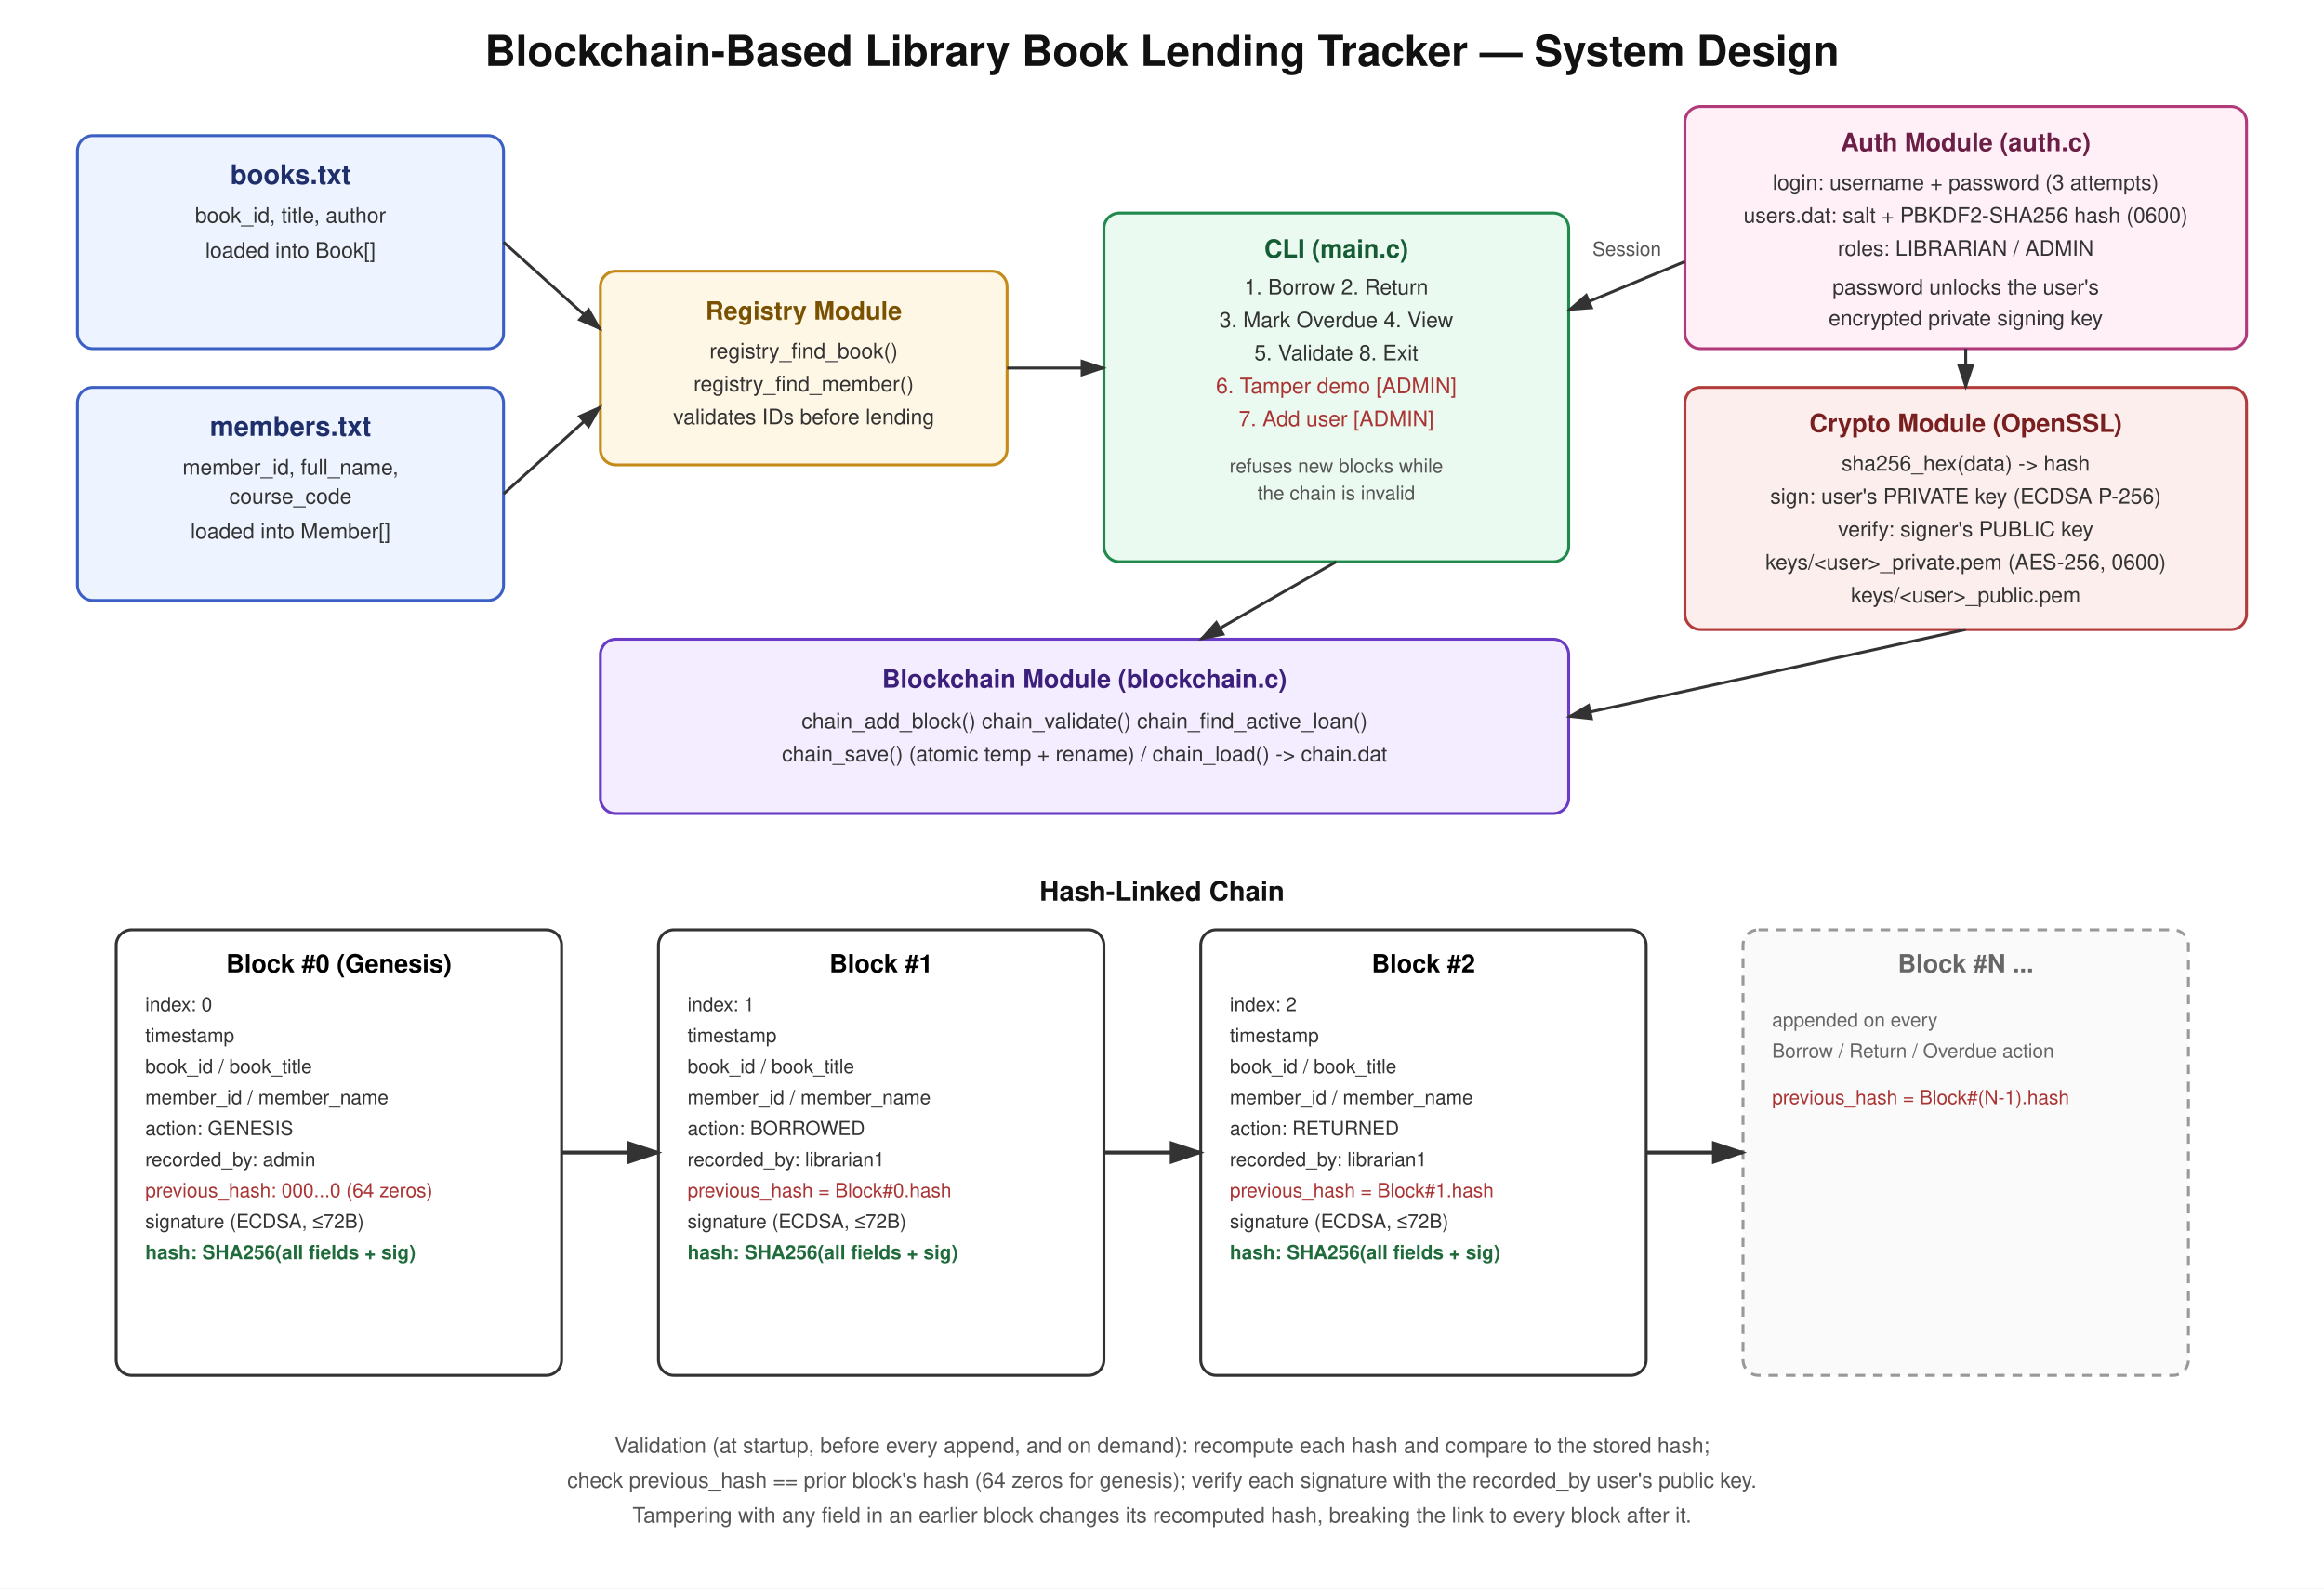
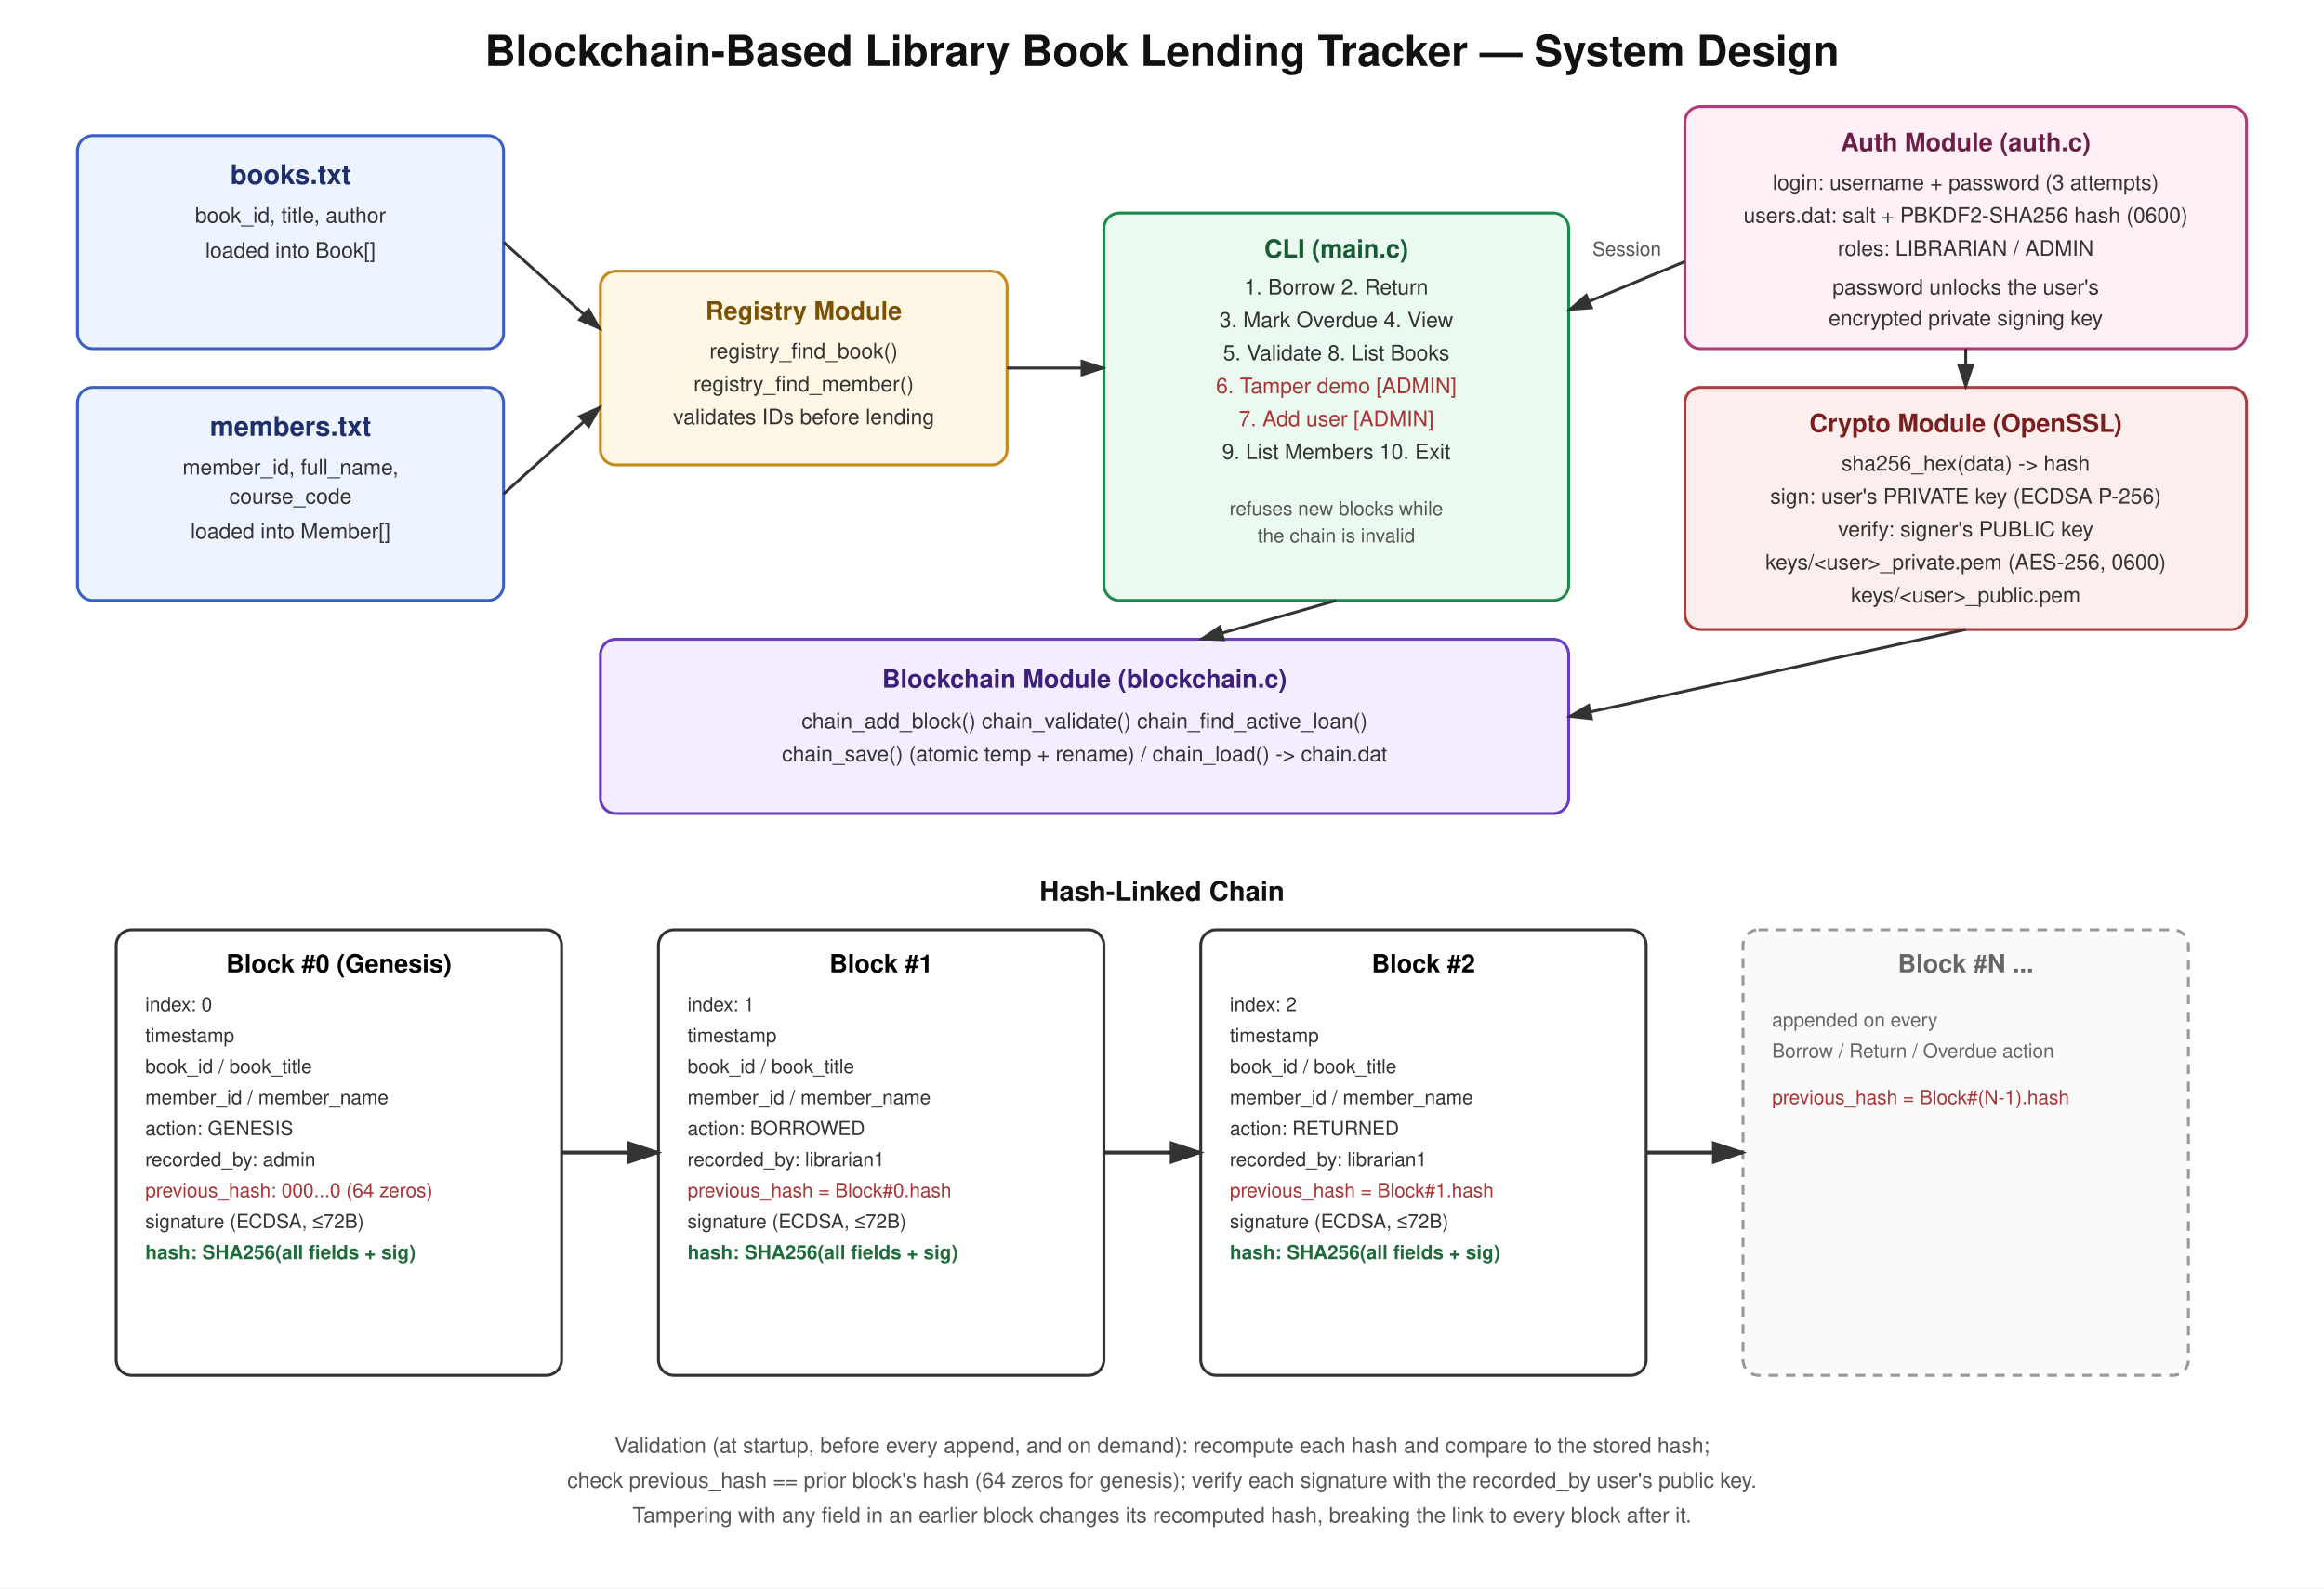
<svg xmlns="http://www.w3.org/2000/svg" viewBox="0 0 1200 820" font-family="Helvetica, Arial, sans-serif">
  <defs>
    <marker id="arrow" markerWidth="10" markerHeight="10" refX="8" refY="3" orient="auto" markerUnits="strokeWidth">
      <path d="M0,0 L0,6 L9,3 z" fill="#333" />
    </marker>
  </defs>
  <rect width="1200" height="820" fill="#ffffff" />
  <text x="600" y="34" text-anchor="middle" font-size="22" font-weight="bold" fill="#111">Blockchain-Based Library Book Lending Tracker — System Design</text>
  <rect x="40" y="70" width="220" height="110" rx="8" fill="#eef4ff" stroke="#3b5fc4" stroke-width="1.5" />
  <text x="150" y="95" text-anchor="middle" font-size="14" font-weight="bold" fill="#1f2f6b">books.txt</text>
  <text x="150" y="115" text-anchor="middle" font-size="11" fill="#333">book_id, title, author</text>
  <text x="150" y="133" text-anchor="middle" font-size="11" fill="#333">loaded into Book[]</text>
  <rect x="40" y="200" width="220" height="110" rx="8" fill="#eef4ff" stroke="#3b5fc4" stroke-width="1.5" />
  <text x="150" y="225" text-anchor="middle" font-size="14" font-weight="bold" fill="#1f2f6b">members.txt</text>
  <text x="150" y="245" text-anchor="middle" font-size="11" fill="#333">member_id, full_name,</text>
  <text x="150" y="260" text-anchor="middle" font-size="11" fill="#333">course_code</text>
  <text x="150" y="278" text-anchor="middle" font-size="11" fill="#333">loaded into Member[]</text>
  <rect x="310" y="140" width="210" height="100" rx="8" fill="#fff7e6" stroke="#c48a1a" stroke-width="1.5" />
  <text x="415" y="165" text-anchor="middle" font-size="13" font-weight="bold" fill="#7a5100">Registry Module</text>
  <text x="415" y="185" text-anchor="middle" font-size="11" fill="#333">registry_find_book()</text>
  <text x="415" y="202" text-anchor="middle" font-size="11" fill="#333">registry_find_member()</text>
  <text x="415" y="219" text-anchor="middle" font-size="11" fill="#333">validates IDs before lending</text>
  <line x1="260" y1="125" x2="310" y2="170" stroke="#333" stroke-width="1.5" marker-end="url(#arrow)" />
  <line x1="260" y1="255" x2="310" y2="210" stroke="#333" stroke-width="1.5" marker-end="url(#arrow)" />
-   <rect x="570" y="110" width="240" height="180" rx="8" fill="#eafaf0" stroke="#1f8a4c" stroke-width="1.5" />
+   <rect x="570" y="110" width="240" height="200" rx="8" fill="#eafaf0" stroke="#1f8a4c" stroke-width="1.5" />
  <text x="690" y="133" text-anchor="middle" font-size="13" font-weight="bold" fill="#155c34">CLI (main.c)</text>
  <text x="690" y="152" text-anchor="middle" font-size="11" fill="#333">1. Borrow   2. Return</text>
  <text x="690" y="169" text-anchor="middle" font-size="11" fill="#333">3. Mark Overdue   4. View</text>
-   <text x="690" y="186" text-anchor="middle" font-size="11" fill="#333">5. Validate   8. Exit</text>
+   <text x="690" y="186" text-anchor="middle" font-size="11" fill="#333">5. Validate   8. List Books</text>
  <text x="690" y="203" text-anchor="middle" font-size="11" fill="#a33">6. Tamper demo [ADMIN]</text>
  <text x="690" y="220" text-anchor="middle" font-size="11" fill="#a33">7. Add user [ADMIN]</text>
-   <text x="690" y="244" text-anchor="middle" font-size="10" fill="#555">refuses new blocks while</text>
-   <text x="690" y="258" text-anchor="middle" font-size="10" fill="#555">the chain is invalid</text>
+   <text x="690" y="237" text-anchor="middle" font-size="11" fill="#333">9. List Members   10. Exit</text>
+   <text x="690" y="266" text-anchor="middle" font-size="10" fill="#555">refuses new blocks while</text>
+   <text x="690" y="280" text-anchor="middle" font-size="10" fill="#555">the chain is invalid</text>
  <line x1="520" y1="190" x2="570" y2="190" stroke="#333" stroke-width="1.5" marker-end="url(#arrow)" />
  <rect x="870" y="55" width="290" height="125" rx="8" fill="#fff0f7" stroke="#b03a7a" stroke-width="1.5" />
  <text x="1015" y="78" text-anchor="middle" font-size="13" font-weight="bold" fill="#6b1f47">Auth Module (auth.c)</text>
  <text x="1015" y="98" text-anchor="middle" font-size="11" fill="#333">login: username + password (3 attempts)</text>
  <text x="1015" y="115" text-anchor="middle" font-size="11" fill="#333">users.dat: salt + PBKDF2-SHA256 hash (0600)</text>
  <text x="1015" y="132" text-anchor="middle" font-size="11" fill="#333">roles: LIBRARIAN / ADMIN</text>
  <text x="1015" y="152" text-anchor="middle" font-size="11" fill="#333">password unlocks the user's</text>
  <text x="1015" y="168" text-anchor="middle" font-size="11" fill="#333">encrypted private signing key</text>
  <line x1="870" y1="135" x2="810" y2="160" stroke="#333" stroke-width="1.5" marker-end="url(#arrow)" />
  <text x="840" y="132" text-anchor="middle" font-size="10" fill="#555">Session</text>
  <rect x="870" y="200" width="290" height="125" rx="8" fill="#fdeeee" stroke="#b23b3b" stroke-width="1.5" />
  <text x="1015" y="223" text-anchor="middle" font-size="13" font-weight="bold" fill="#7a1f1f">Crypto Module (OpenSSL)</text>
  <text x="1015" y="243" text-anchor="middle" font-size="11" fill="#333">sha256_hex(data) -&gt; hash</text>
  <text x="1015" y="260" text-anchor="middle" font-size="11" fill="#333">sign: user's PRIVATE key (ECDSA P-256)</text>
  <text x="1015" y="277" text-anchor="middle" font-size="11" fill="#333">verify: signer's PUBLIC key</text>
  <text x="1015" y="294" text-anchor="middle" font-size="11" fill="#333">keys/&lt;user&gt;_private.pem (AES-256, 0600)</text>
  <text x="1015" y="311" text-anchor="middle" font-size="11" fill="#333">keys/&lt;user&gt;_public.pem</text>
  <line x1="1015" y1="180" x2="1015" y2="200" stroke="#333" stroke-width="1.5" marker-end="url(#arrow)" />
  <rect x="310" y="330" width="500" height="90" rx="8" fill="#f3edff" stroke="#6a3bc4" stroke-width="1.5" />
  <text x="560" y="355" text-anchor="middle" font-size="13" font-weight="bold" fill="#3b1f7a">Blockchain Module (blockchain.c)</text>
  <text x="560" y="376" text-anchor="middle" font-size="11" fill="#333">chain_add_block()  chain_validate()  chain_find_active_loan()</text>
  <text x="560" y="393" text-anchor="middle" font-size="11" fill="#333">chain_save() (atomic temp + rename) / chain_load()  -&gt;  chain.dat</text>
-   <line x1="690" y1="290" x2="620" y2="330" stroke="#333" stroke-width="1.5" marker-end="url(#arrow)" />
+   <line x1="690" y1="310" x2="620" y2="330" stroke="#333" stroke-width="1.5" marker-end="url(#arrow)" />
  <line x1="1015" y1="325" x2="810" y2="370" stroke="#333" stroke-width="1.5" marker-end="url(#arrow)" />
  <text x="600" y="465" text-anchor="middle" font-size="14" font-weight="bold" fill="#111">Hash-Linked Chain</text>
  <g>
    <rect x="60" y="480" width="230" height="230" rx="8" fill="#ffffff" stroke="#333" stroke-width="1.5" />
    <text x="175" y="502" text-anchor="middle" font-size="13" font-weight="bold">Block #0 (Genesis)</text>
    <text x="75" y="522" font-size="10" fill="#333">index: 0</text>
    <text x="75" y="538" font-size="10" fill="#333">timestamp</text>
    <text x="75" y="554" font-size="10" fill="#333">book_id / book_title</text>
    <text x="75" y="570" font-size="10" fill="#333">member_id / member_name</text>
    <text x="75" y="586" font-size="10" fill="#333">action: GENESIS</text>
    <text x="75" y="602" font-size="10" fill="#333">recorded_by: admin</text>
    <text x="75" y="618" font-size="10" fill="#a33">previous_hash: 000...0 (64 zeros)</text>
    <text x="75" y="634" font-size="10" fill="#333">signature (ECDSA, ≤72B)</text>
    <text x="75" y="650" font-size="10" fill="#1f6b3b" font-weight="bold">hash: SHA256(all fields + sig)</text>
  </g>
  <g>
    <rect x="340" y="480" width="230" height="230" rx="8" fill="#ffffff" stroke="#333" stroke-width="1.5" />
    <text x="455" y="502" text-anchor="middle" font-size="13" font-weight="bold">Block #1</text>
    <text x="355" y="522" font-size="10" fill="#333">index: 1</text>
    <text x="355" y="538" font-size="10" fill="#333">timestamp</text>
    <text x="355" y="554" font-size="10" fill="#333">book_id / book_title</text>
    <text x="355" y="570" font-size="10" fill="#333">member_id / member_name</text>
    <text x="355" y="586" font-size="10" fill="#333">action: BORROWED</text>
    <text x="355" y="602" font-size="10" fill="#333">recorded_by: librarian1</text>
    <text x="355" y="618" font-size="10" fill="#a33">previous_hash = Block#0.hash</text>
    <text x="355" y="634" font-size="10" fill="#333">signature (ECDSA, ≤72B)</text>
    <text x="355" y="650" font-size="10" fill="#1f6b3b" font-weight="bold">hash: SHA256(all fields + sig)</text>
  </g>
  <g>
    <rect x="620" y="480" width="230" height="230" rx="8" fill="#ffffff" stroke="#333" stroke-width="1.5" />
    <text x="735" y="502" text-anchor="middle" font-size="13" font-weight="bold">Block #2</text>
    <text x="635" y="522" font-size="10" fill="#333">index: 2</text>
    <text x="635" y="538" font-size="10" fill="#333">timestamp</text>
    <text x="635" y="554" font-size="10" fill="#333">book_id / book_title</text>
    <text x="635" y="570" font-size="10" fill="#333">member_id / member_name</text>
    <text x="635" y="586" font-size="10" fill="#333">action: RETURNED</text>
    <text x="635" y="602" font-size="10" fill="#333">recorded_by: librarian1</text>
    <text x="635" y="618" font-size="10" fill="#a33">previous_hash = Block#1.hash</text>
    <text x="635" y="634" font-size="10" fill="#333">signature (ECDSA, ≤72B)</text>
    <text x="635" y="650" font-size="10" fill="#1f6b3b" font-weight="bold">hash: SHA256(all fields + sig)</text>
  </g>
  <g>
    <rect x="900" y="480" width="230" height="230" rx="8" fill="#fafafa" stroke="#999" stroke-width="1.5" stroke-dasharray="5,4" />
    <text x="1015" y="502" text-anchor="middle" font-size="13" font-weight="bold" fill="#666">Block #N ...</text>
    <text x="915" y="530" font-size="10" fill="#666">appended on every</text>
    <text x="915" y="546" font-size="10" fill="#666">Borrow / Return / Overdue action</text>
    <text x="915" y="570" font-size="10" fill="#a33">previous_hash = Block#(N-1).hash</text>
  </g>
  <line x1="290" y1="595" x2="340" y2="595" stroke="#333" stroke-width="2" marker-end="url(#arrow)" />
  <line x1="570" y1="595" x2="620" y2="595" stroke="#333" stroke-width="2" marker-end="url(#arrow)" />
  <line x1="850" y1="595" x2="900" y2="595" stroke="#333" stroke-width="2" marker-end="url(#arrow)" />
  <text x="600" y="750" text-anchor="middle" font-size="11" fill="#555">Validation (at startup, before every append, and on demand): recompute each hash and compare to the stored hash;</text>
  <text x="600" y="768" text-anchor="middle" font-size="11" fill="#555">check previous_hash == prior block's hash (64 zeros for genesis); verify each signature with the recorded_by user's public key.</text>
  <text x="600" y="786" text-anchor="middle" font-size="11" fill="#555">Tampering with any field in an earlier block changes its recomputed hash, breaking the link to every block after it.</text>
</svg>
